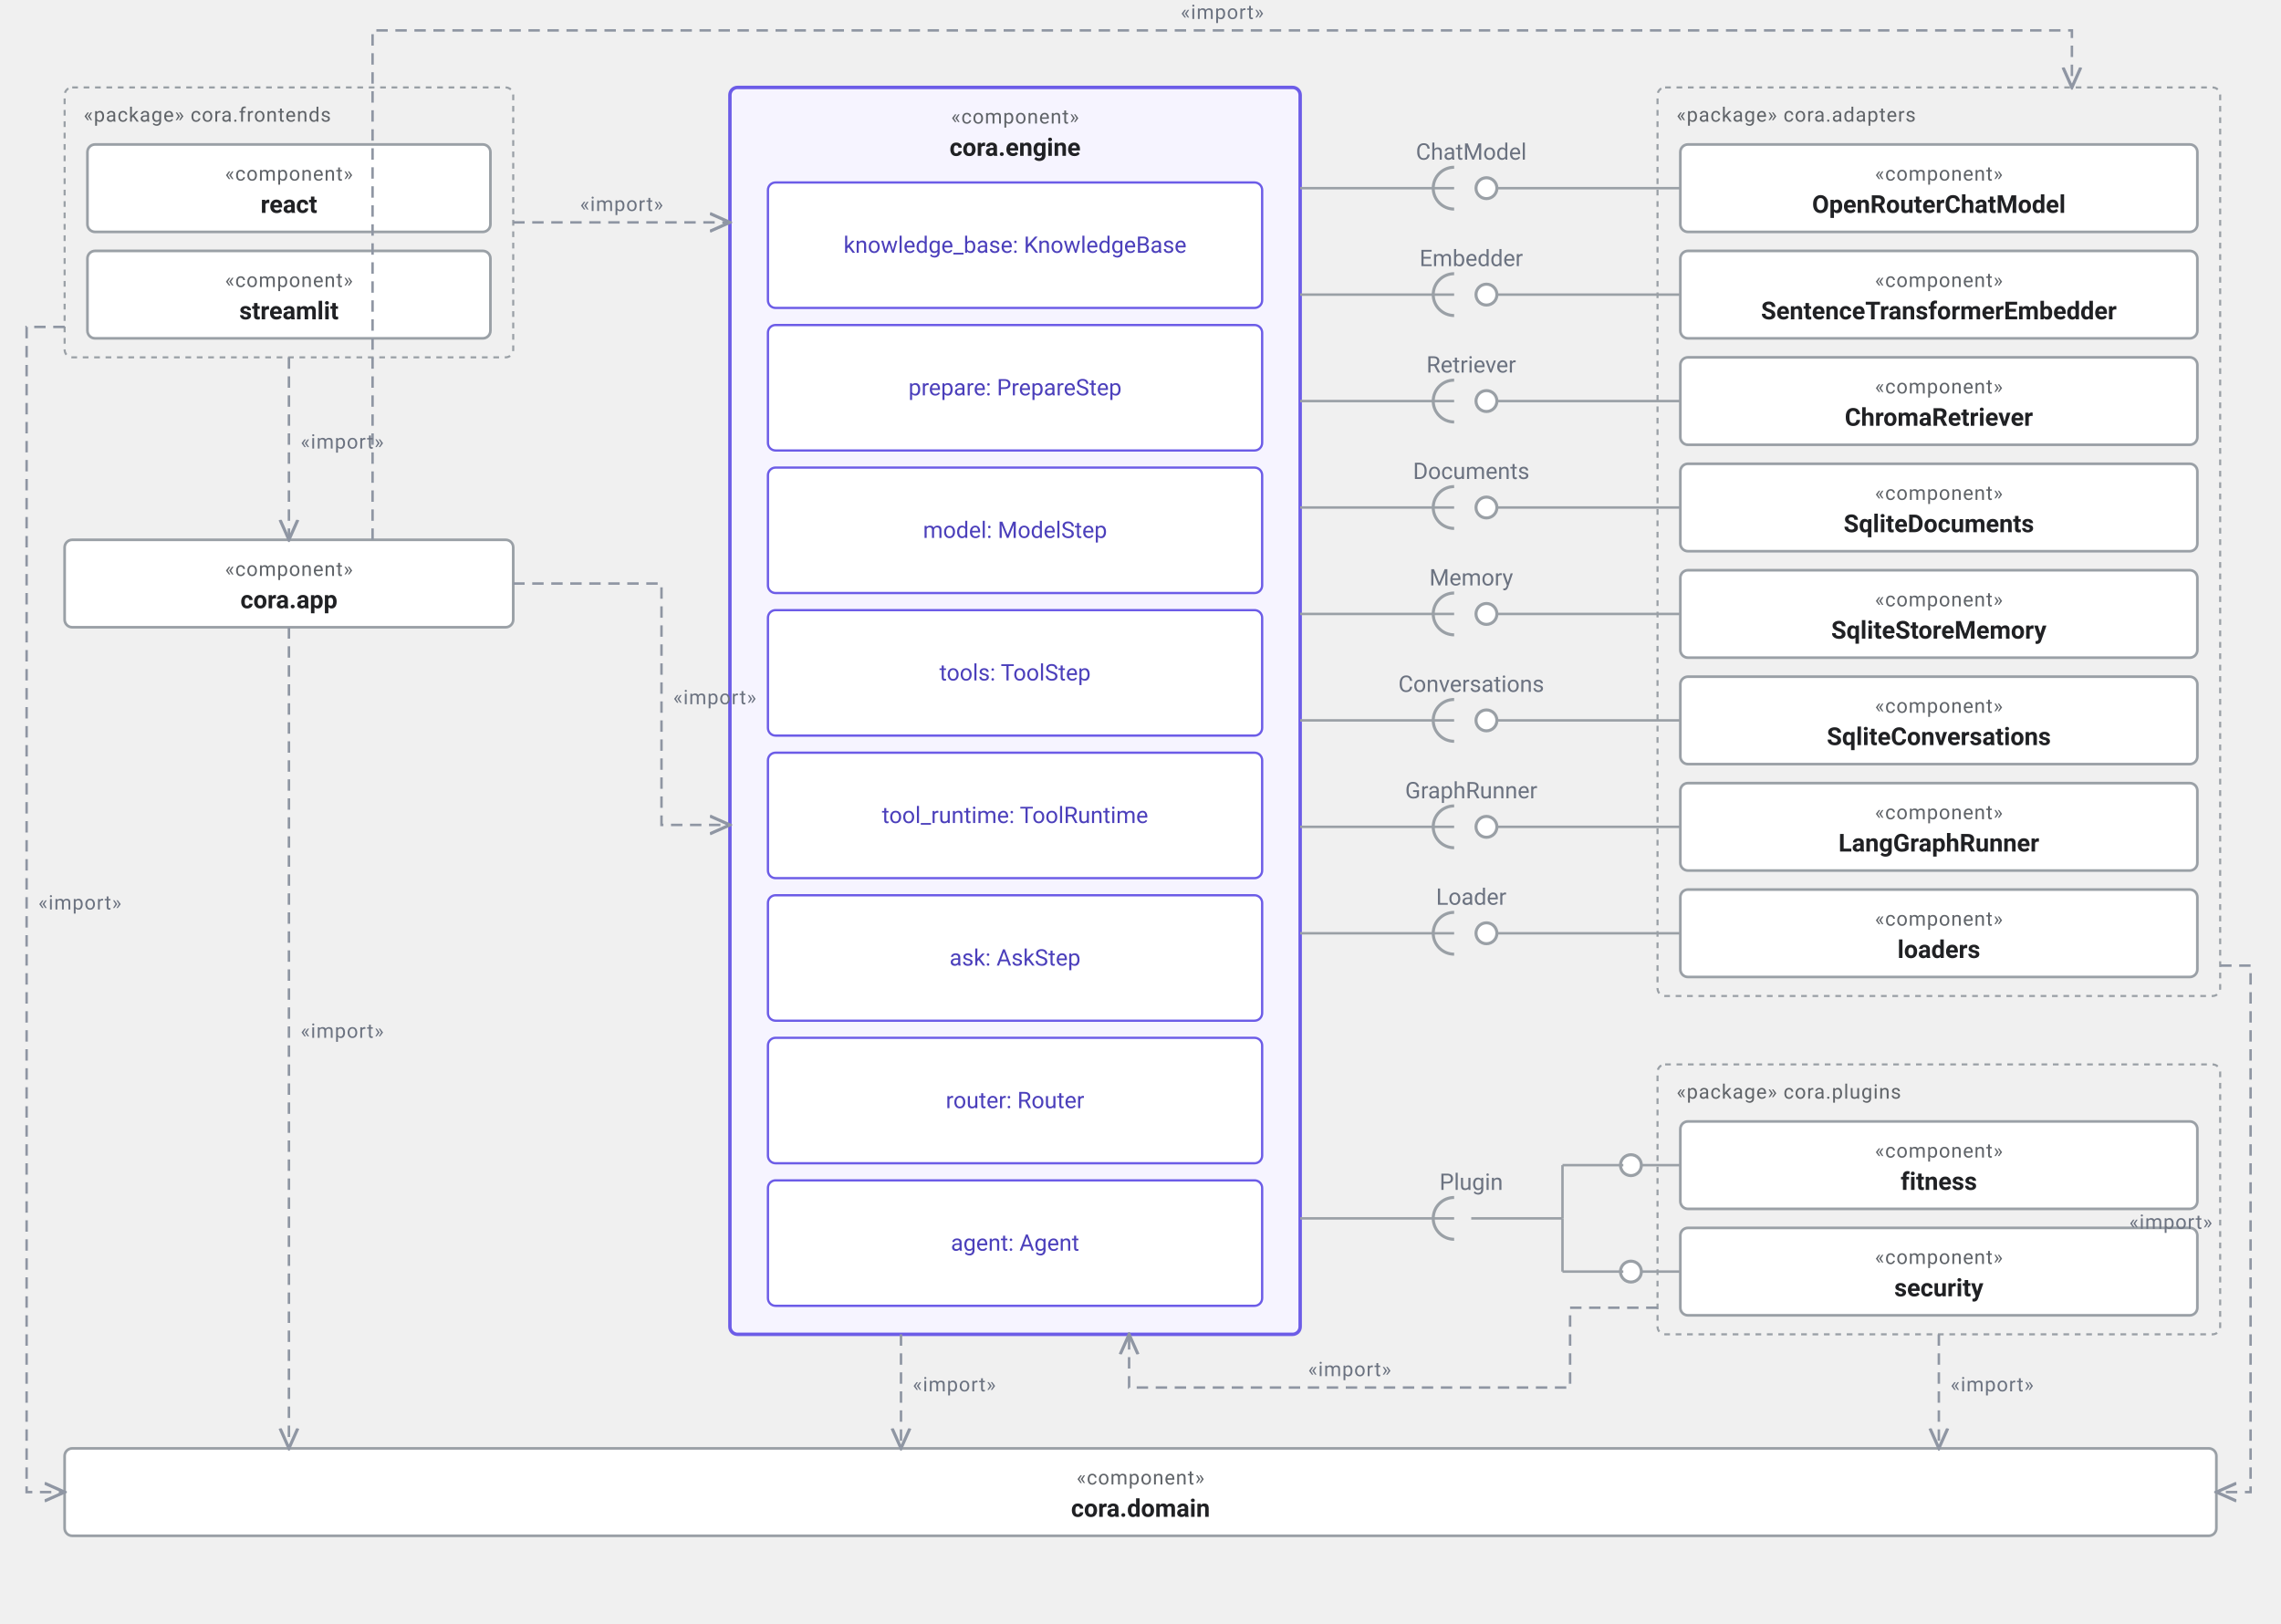
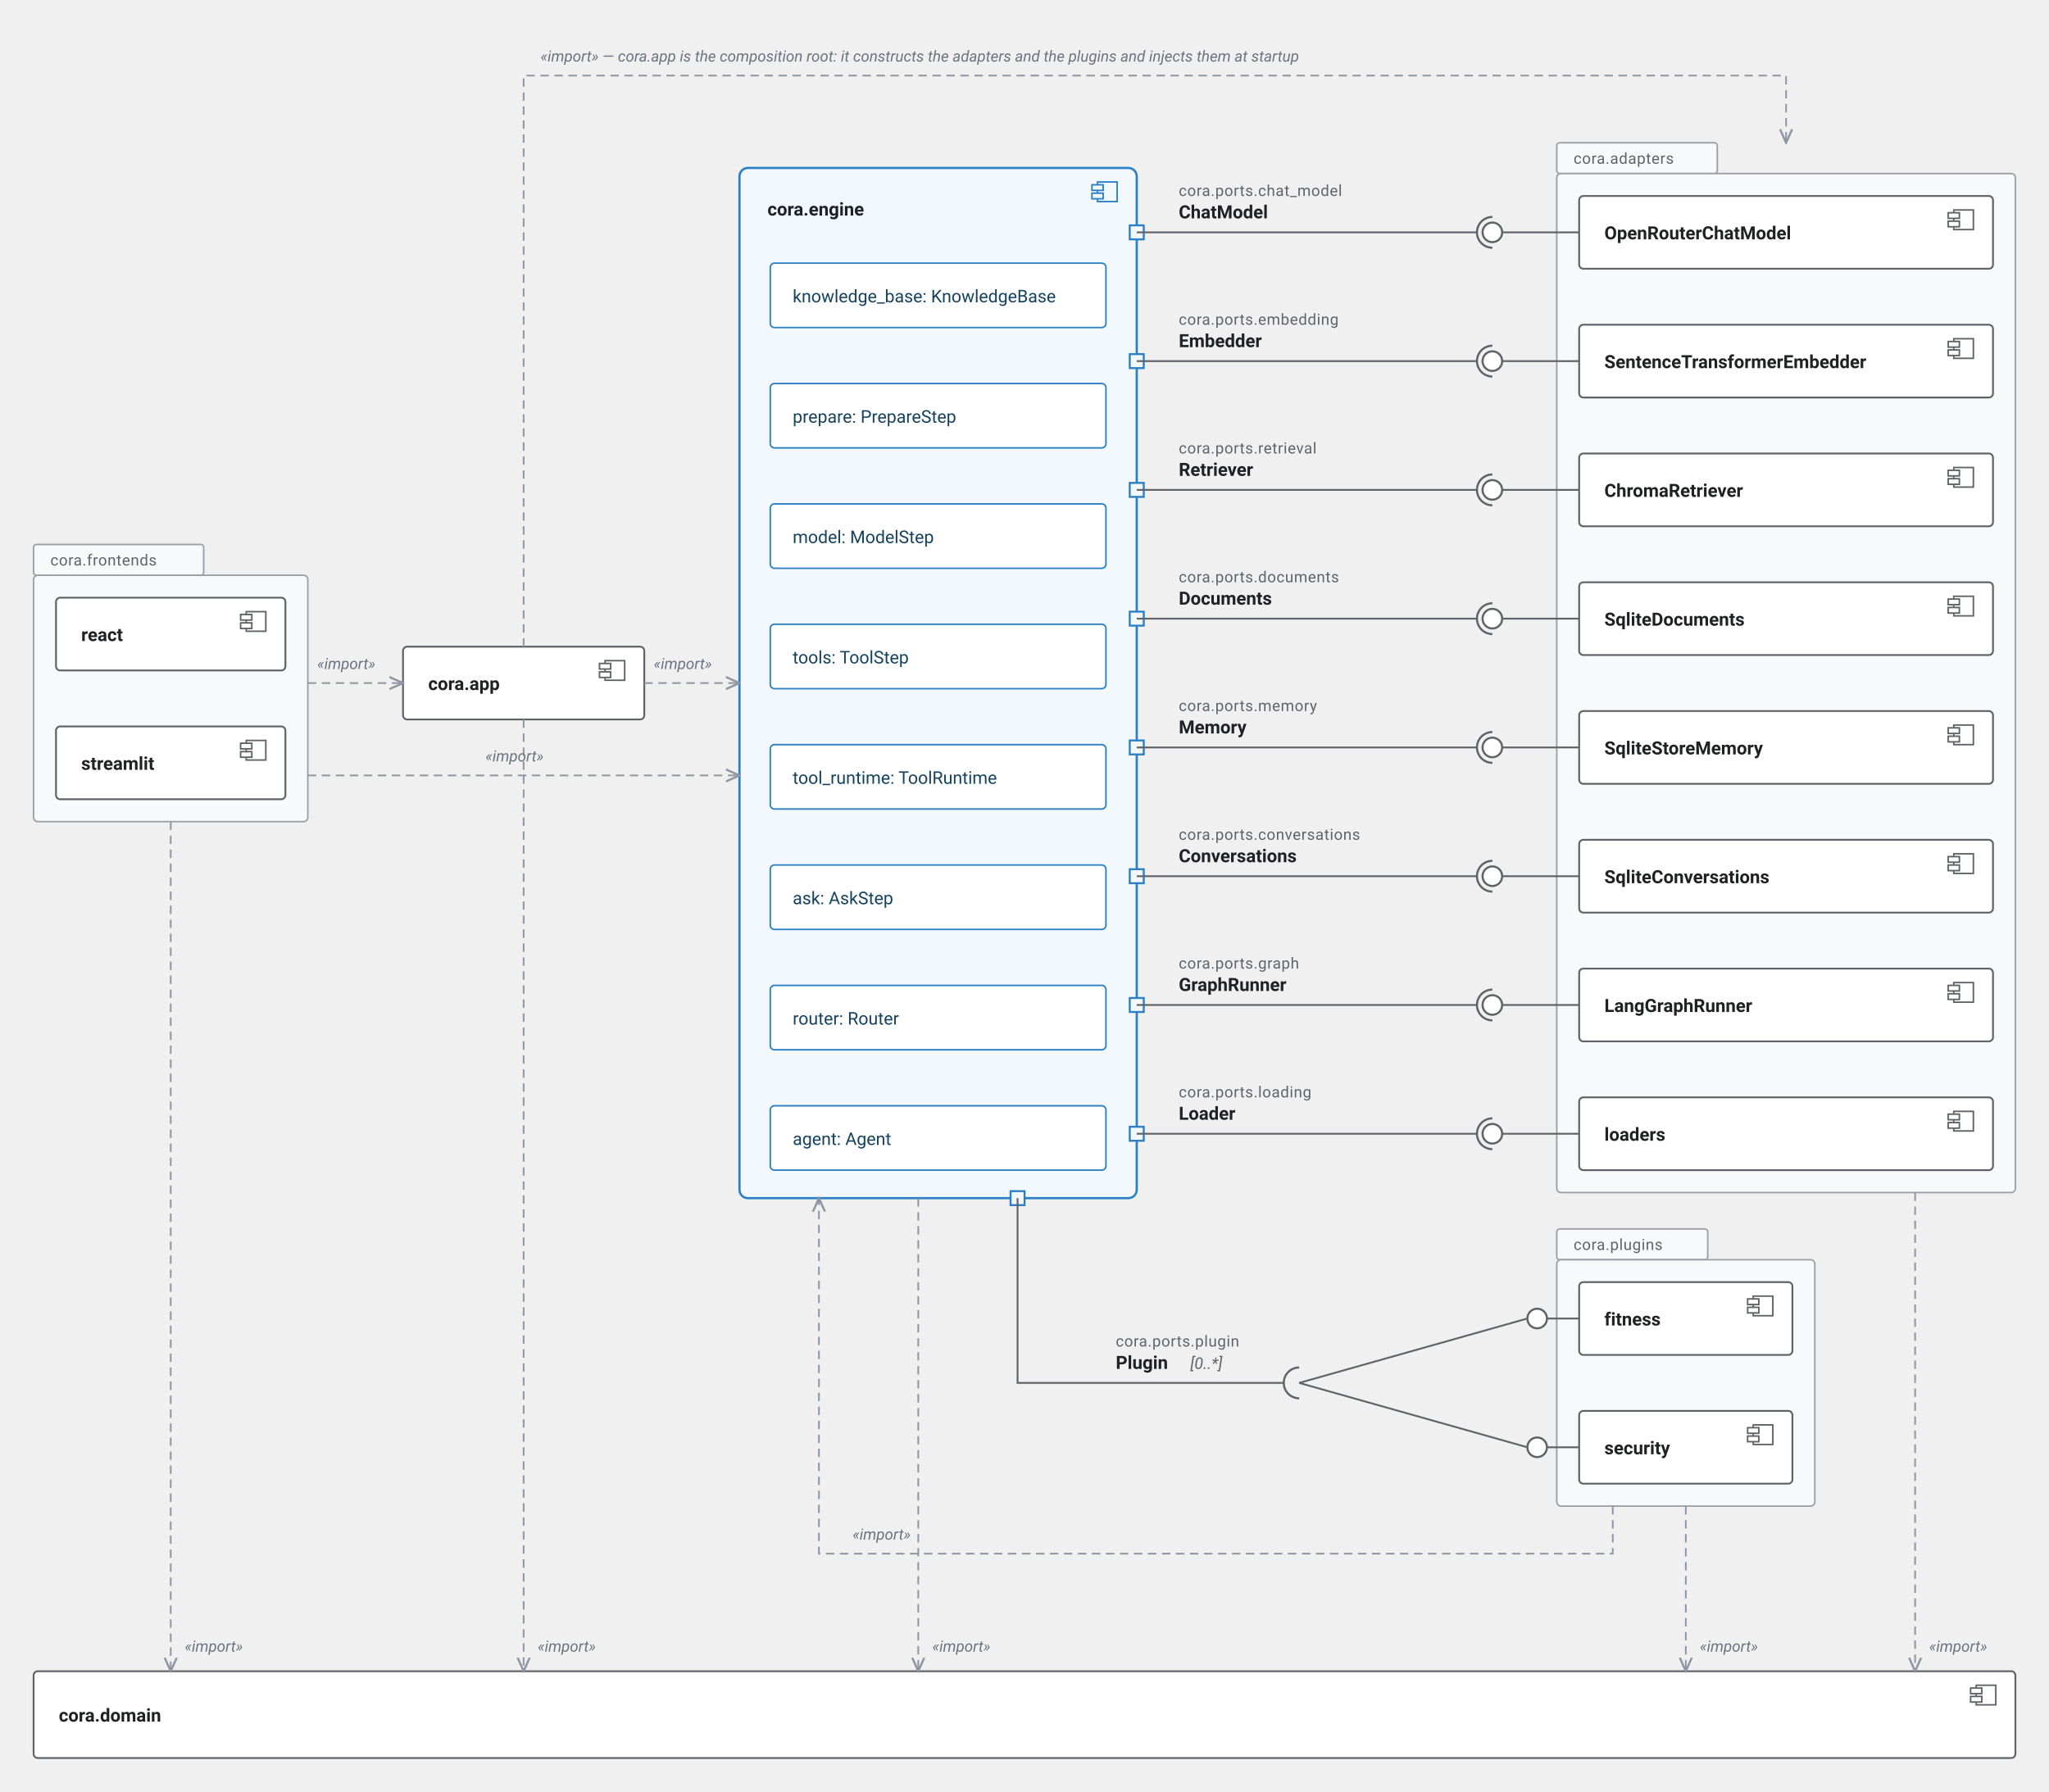
- <svg xmlns="http://www.w3.org/2000/svg" viewBox="0 0 1200 854" width="1200" height="854" role="img" aria-label="cora as a UML component diagram: 2 frontends, an engine of 8 parts, 9 required interfaces wired to the components that provide them, and the packages each one depends on. Generated by scripts/gen_component_map.py.">
+ <svg xmlns="http://www.w3.org/2000/svg" viewBox="0 0 1463.51 1280" width="1463.51" height="1280" role="img" aria-label="cora as a UML component diagram: 2 frontends, an engine of 8 parts, 9 required interfaces wired to the components that provide them, and the packages each one imports. Generated by scripts/gen_component_map.py.">
  <style>
    text { font: 13px/1.4 -apple-system, "Segoe UI", Roboto, sans-serif; fill: #202124 }
-     .stereotype { font-size: 10.5px; fill: #5f6368; letter-spacing: .04em }
+     .stereotype { font-size: 11px; fill: #5f6368; letter-spacing: .03em }
    .name { font-weight: 600 }
-     .role { font-size: 12px }
-     .engine { fill: #f6f4ff; stroke: #6c5ce7; stroke-width: 1.8 }
-     .part { fill: #ffffff; stroke: #6c5ce7; stroke-width: 1.2 }
-     .part-name { fill: #4b3fbb }
-     .frame { fill: none; stroke: #9aa0a6; stroke-width: 1.1; stroke-dasharray: 3 3 }
-     .outer { fill: #ffffff; stroke: #9aa0a6; stroke-width: 1.4 }
-     .wire { stroke: #9aa0a6; stroke-width: 1.3; fill: none }
-     .socket { stroke: #9aa0a6; stroke-width: 1.6; fill: none }
-     .ball { fill: #ffffff; stroke: #9aa0a6; stroke-width: 1.6 }
-     .port { fill: #6b7280; font-size: 12px }
-     .imports { stroke: #8f96a3; stroke-width: 1.3; fill: none;
+     .role { font-size: 12.5px }
+     .engine { fill: #f2f8fd; stroke: #2b7fc4; stroke-width: 1.6 }
+     .part { fill: #ffffff; stroke: #2b7fc4; stroke-width: 1.1 }
+     .part-name { fill: #14425f }
+     .frame { fill: #f8f9fa; stroke: #9aa0a6; stroke-width: 1.1 }
+     .outer { fill: #ffffff; stroke: #5f6368; stroke-width: 1.3 }
+     .glyph { fill: #ffffff; stroke: #5f6368; stroke-width: 1.1 }
+     .glyph-engine { fill: #f2f8fd; stroke: #2b7fc4; stroke-width: 1.1 }
+     .socket-port { fill: #f2f8fd; stroke: #2b7fc4; stroke-width: 1.4 }
+     .wire { stroke: #5f6368; stroke-width: 1.3; fill: none }
+     .socket { stroke: #5f6368; stroke-width: 1.5; fill: none }
+     .ball { fill: #ffffff; stroke: #5f6368; stroke-width: 1.5 }
+     .port { fill: #202124; font-size: 13px; font-weight: 600 }
+     .multiplicity { fill: #5f6368; font-size: 11.5px; font-style: italic }
+     .imports { stroke: #8f96a3; stroke-width: 1.2; fill: none;
               stroke-dasharray: 6 4; marker-end: url(#import) }
-     .import-label { fill: #6b7280; font-size: 10.5px; letter-spacing: .04em }
+     .import-label { fill: #6b7280; font-size: 11px; font-style: italic }
    @media (prefers-color-scheme: dark) {
      text { fill: #e8eaed }
      .stereotype { fill: #9aa0a6 }
-       .engine { fill: #2a2550; stroke: #a99cff }
-       .part { fill: #35306080; stroke: #a99cff }
-       .part-name { fill: #cfc7ff }
-       .outer { fill: #303134; stroke: #9aa0a6 }
-       .ball { fill: #303134 }
+       .port { fill: #e8eaed }
+       .engine { fill: #10283a; stroke: #6fb6ea }
+       .part { fill: #1b2b3480; stroke: #6fb6ea }
+       .part-name { fill: #cfe6f7 }
+       .frame { fill: #2b2c2f; stroke: #9aa0a6 }
+       .outer { fill: #303134; stroke: #bdc1c6 }
+       .glyph { fill: #303134; stroke: #bdc1c6 }
+       .glyph-engine { fill: #10283a; stroke: #6fb6ea }
+       .socket-port { fill: #10283a; stroke: #6fb6ea }
+       .wire, .socket { stroke: #bdc1c6 }
+       .ball { fill: #303134; stroke: #bdc1c6 }
    }
  </style>
  <defs>
    <marker id="import" viewBox="0 0 10 10" refX="9" refY="5" markerWidth="9" markerHeight="9" orient="auto-start-reverse">
      <path d="M 0 1 L 9 5 L 0 9" fill="none" stroke="#8f96a3" stroke-width="1.4" />
    </marker>
  </defs>
-   <rect x="384" y="46" width="300" height="656" rx="4" class="engine" />
-   <text x="534" y="65" class="stereotype" text-anchor="middle">«component»</text>
-   <text x="534" y="82" class="name" text-anchor="middle">cora.engine</text>
-   <rect x="404" y="96" width="260" height="66" rx="4" class="part" />
-   <text x="534" y="133" class="part-name role" text-anchor="middle">knowledge_base: KnowledgeBase</text>
-   <rect x="404" y="171" width="260" height="66" rx="4" class="part" />
-   <text x="534" y="208" class="part-name role" text-anchor="middle">prepare: PrepareStep</text>
-   <rect x="404" y="246" width="260" height="66" rx="4" class="part" />
-   <text x="534" y="283" class="part-name role" text-anchor="middle">model: ModelStep</text>
-   <rect x="404" y="321" width="260" height="66" rx="4" class="part" />
-   <text x="534" y="358" class="part-name role" text-anchor="middle">tools: ToolStep</text>
-   <rect x="404" y="396" width="260" height="66" rx="4" class="part" />
-   <text x="534" y="433" class="part-name role" text-anchor="middle">tool_runtime: ToolRuntime</text>
-   <rect x="404" y="471" width="260" height="66" rx="4" class="part" />
-   <text x="534" y="508" class="part-name role" text-anchor="middle">ask: AskStep</text>
-   <rect x="404" y="546" width="260" height="66" rx="4" class="part" />
-   <text x="534" y="583" class="part-name role" text-anchor="middle">router: Router</text>
-   <rect x="404" y="621" width="260" height="66" rx="4" class="part" />
-   <text x="534" y="658" class="part-name role" text-anchor="middle">agent: Agent</text>
-   <rect x="34" y="46" width="236" height="142" rx="4" class="frame" />
-   <text x="44" y="64" class="stereotype" text-anchor="start">«package» cora.frontends</text>
-   <rect x="46" y="76" width="212" height="46" rx="4" class="outer" />
-   <text x="152" y="95" class="stereotype" text-anchor="middle">«component»</text>
-   <text x="152" y="112" class="name" text-anchor="middle">react</text>
-   <rect x="46" y="132" width="212" height="46" rx="4" class="outer" />
-   <text x="152" y="151" class="stereotype" text-anchor="middle">«component»</text>
-   <text x="152" y="168" class="name" text-anchor="middle">streamlit</text>
-   <rect x="34" y="284" width="236" height="46" rx="4" class="outer" />
-   <text x="152" y="303" class="stereotype" text-anchor="middle">«component»</text>
-   <text x="152" y="320" class="name" text-anchor="middle">cora.app</text>
-   <rect x="34" y="762" width="1132" height="46" rx="4" class="outer" />
-   <text x="600" y="781" class="stereotype" text-anchor="middle">«component»</text>
-   <text x="600" y="798" class="name" text-anchor="middle">cora.domain</text>
-   <rect x="872" y="46" width="296" height="478" rx="4" class="frame" />
-   <text x="882" y="64" class="stereotype" text-anchor="start">«package» cora.adapters</text>
-   <rect x="884" y="76" width="272" height="46" rx="4" class="outer" />
-   <text x="1020" y="95" class="stereotype" text-anchor="middle">«component»</text>
-   <text x="1020" y="112" class="name" text-anchor="middle">OpenRouterChatModel</text>
-   <path d="M 684 99 L 765 99" class="wire" />
-   <path d="M 765 88 A 11 11 0 0 0 765 110" class="socket" />
-   <text x="774" y="84" class="port" text-anchor="middle">ChatModel</text>
-   <circle cx="782" cy="99" r="5.5" class="ball" />
-   <path d="M 787.5 99 L 884 99" class="wire" />
-   <rect x="884" y="132" width="272" height="46" rx="4" class="outer" />
-   <text x="1020" y="151" class="stereotype" text-anchor="middle">«component»</text>
-   <text x="1020" y="168" class="name" text-anchor="middle">SentenceTransformerEmbedder</text>
-   <path d="M 684 155 L 765 155" class="wire" />
-   <path d="M 765 144 A 11 11 0 0 0 765 166" class="socket" />
-   <text x="774" y="140" class="port" text-anchor="middle">Embedder</text>
-   <circle cx="782" cy="155" r="5.5" class="ball" />
-   <path d="M 787.5 155 L 884 155" class="wire" />
-   <rect x="884" y="188" width="272" height="46" rx="4" class="outer" />
-   <text x="1020" y="207" class="stereotype" text-anchor="middle">«component»</text>
-   <text x="1020" y="224" class="name" text-anchor="middle">ChromaRetriever</text>
-   <path d="M 684 211 L 765 211" class="wire" />
-   <path d="M 765 200 A 11 11 0 0 0 765 222" class="socket" />
-   <text x="774" y="196" class="port" text-anchor="middle">Retriever</text>
-   <circle cx="782" cy="211" r="5.5" class="ball" />
-   <path d="M 787.5 211 L 884 211" class="wire" />
-   <rect x="884" y="244" width="272" height="46" rx="4" class="outer" />
-   <text x="1020" y="263" class="stereotype" text-anchor="middle">«component»</text>
-   <text x="1020" y="280" class="name" text-anchor="middle">SqliteDocuments</text>
-   <path d="M 684 267 L 765 267" class="wire" />
-   <path d="M 765 256 A 11 11 0 0 0 765 278" class="socket" />
-   <text x="774" y="252" class="port" text-anchor="middle">Documents</text>
-   <circle cx="782" cy="267" r="5.5" class="ball" />
-   <path d="M 787.5 267 L 884 267" class="wire" />
-   <rect x="884" y="300" width="272" height="46" rx="4" class="outer" />
-   <text x="1020" y="319" class="stereotype" text-anchor="middle">«component»</text>
-   <text x="1020" y="336" class="name" text-anchor="middle">SqliteStoreMemory</text>
-   <path d="M 684 323 L 765 323" class="wire" />
-   <path d="M 765 312 A 11 11 0 0 0 765 334" class="socket" />
-   <text x="774" y="308" class="port" text-anchor="middle">Memory</text>
-   <circle cx="782" cy="323" r="5.5" class="ball" />
-   <path d="M 787.5 323 L 884 323" class="wire" />
-   <rect x="884" y="356" width="272" height="46" rx="4" class="outer" />
-   <text x="1020" y="375" class="stereotype" text-anchor="middle">«component»</text>
-   <text x="1020" y="392" class="name" text-anchor="middle">SqliteConversations</text>
-   <path d="M 684 379 L 765 379" class="wire" />
-   <path d="M 765 368 A 11 11 0 0 0 765 390" class="socket" />
-   <text x="774" y="364" class="port" text-anchor="middle">Conversations</text>
-   <circle cx="782" cy="379" r="5.5" class="ball" />
-   <path d="M 787.5 379 L 884 379" class="wire" />
-   <rect x="884" y="412" width="272" height="46" rx="4" class="outer" />
-   <text x="1020" y="431" class="stereotype" text-anchor="middle">«component»</text>
-   <text x="1020" y="448" class="name" text-anchor="middle">LangGraphRunner</text>
-   <path d="M 684 435 L 765 435" class="wire" />
-   <path d="M 765 424 A 11 11 0 0 0 765 446" class="socket" />
-   <text x="774" y="420" class="port" text-anchor="middle">GraphRunner</text>
-   <circle cx="782" cy="435" r="5.5" class="ball" />
-   <path d="M 787.5 435 L 884 435" class="wire" />
-   <rect x="884" y="468" width="272" height="46" rx="4" class="outer" />
-   <text x="1020" y="487" class="stereotype" text-anchor="middle">«component»</text>
-   <text x="1020" y="504" class="name" text-anchor="middle">loaders</text>
-   <path d="M 684 491 L 765 491" class="wire" />
-   <path d="M 765 480 A 11 11 0 0 0 765 502" class="socket" />
-   <text x="774" y="476" class="port" text-anchor="middle">Loader</text>
-   <circle cx="782" cy="491" r="5.5" class="ball" />
-   <path d="M 787.5 491 L 884 491" class="wire" />
-   <rect x="872" y="560" width="296" height="142" rx="4" class="frame" />
-   <text x="882" y="578" class="stereotype" text-anchor="start">«package» cora.plugins</text>
-   <rect x="884" y="590" width="272" height="46" rx="4" class="outer" />
-   <text x="1020" y="609" class="stereotype" text-anchor="middle">«component»</text>
-   <text x="1020" y="626" class="name" text-anchor="middle">fitness</text>
-   <rect x="884" y="646" width="272" height="46" rx="4" class="outer" />
-   <text x="1020" y="665" class="stereotype" text-anchor="middle">«component»</text>
-   <text x="1020" y="682" class="name" text-anchor="middle">security</text>
-   <path d="M 684 641 L 765 641" class="wire" />
-   <path d="M 765 630 A 11 11 0 0 0 765 652" class="socket" />
-   <text x="774" y="626" class="port" text-anchor="middle">Plugin</text>
-   <path d="M 774 641 L 822 641" class="wire" />
-   <path d="M 822 641 L 822 613" class="wire" />
-   <circle cx="858" cy="613" r="5.5" class="ball" />
-   <path d="M 863.5 613 L 884 613" class="wire" />
-   <path d="M 822 613 L 854 613" class="wire" />
-   <path d="M 822 641 L 822 669" class="wire" />
-   <circle cx="858" cy="669" r="5.5" class="ball" />
-   <path d="M 863.5 669 L 884 669" class="wire" />
-   <path d="M 822 669 L 854 669" class="wire" />
-   <path d="M 1168 508 L 1184 508 L 1184 785 L 1166 785" class="imports" />
-   <text x="1142" y="646.5" class="import-label" text-anchor="middle">«import»</text>
-   <path d="M 196 284 L 196 16 L 1090 16 L 1090 46" class="imports" />
-   <text x="643" y="10" class="import-label" text-anchor="middle">«import»</text>
-   <path d="M 152 330 L 152 762" class="imports" />
-   <text x="180" y="546" class="import-label" text-anchor="middle">«import»</text>
-   <path d="M 270 307 L 348 307 L 348 434 L 384 434" class="imports" />
-   <text x="376" y="370.5" class="import-label" text-anchor="middle">«import»</text>
-   <path d="M 474 702 L 474 762" class="imports" />
-   <text x="502" y="732" class="import-label" text-anchor="middle">«import»</text>
-   <path d="M 152 188 L 152 284" class="imports" />
-   <text x="180" y="236" class="import-label" text-anchor="middle">«import»</text>
-   <path d="M 34 172 L 14 172 L 14 785 L 34 785" class="imports" />
-   <text x="42" y="478.5" class="import-label" text-anchor="middle">«import»</text>
-   <path d="M 270 117 L 384 117" class="imports" />
-   <text x="327" y="111" class="import-label" text-anchor="middle">«import»</text>
-   <path d="M 1020 702 L 1020 762" class="imports" />
-   <text x="1048" y="732" class="import-label" text-anchor="middle">«import»</text>
-   <path d="M 872 688 L 826 688 L 826 730 L 594 730 L 594 702" class="imports" />
-   <text x="710" y="724" class="import-label" text-anchor="middle">«import»</text>
+   <rect x="24" y="389" width="121.48" height="22" rx="2" class="frame" />
+   <rect x="24" y="411" width="195.86" height="176" rx="3" class="frame" />
+   <text x="36" y="404" class="stereotype" text-anchor="start">cora.frontends</text>
+   <rect x="1111.93" y="102" width="114.66" height="22" rx="2" class="frame" />
+   <rect x="1111.93" y="124" width="327.58" height="728" rx="3" class="frame" />
+   <text x="1123.93" y="117" class="stereotype" text-anchor="start">cora.adapters</text>
+   <rect x="1111.93" y="878" width="107.84" height="22" rx="2" class="frame" />
+   <rect x="1111.93" y="900" width="184.32" height="176" rx="3" class="frame" />
+   <text x="1123.93" y="893" class="stereotype" text-anchor="start">cora.plugins</text>
+   <rect x="528.18" y="120" width="283.75" height="736" rx="6" class="engine" />
+   <text x="548.18" y="154" class="name" text-anchor="start">cora.engine</text>
+   <rect x="783.93" y="130" width="14" height="14" class="glyph-engine" />
+   <rect x="779.93" y="132" width="8" height="4" class="glyph-engine" />
+   <rect x="779.93" y="138" width="8" height="4" class="glyph-engine" />
+   <rect x="550.18" y="188" width="239.75" height="46" rx="3" class="part" />
+   <text x="566.18" y="216" class="part-name role" text-anchor="start">knowledge_base: KnowledgeBase</text>
+   <rect x="550.18" y="274" width="239.75" height="46" rx="3" class="part" />
+   <text x="566.18" y="302" class="part-name role" text-anchor="start">prepare: PrepareStep</text>
+   <rect x="550.18" y="360" width="239.75" height="46" rx="3" class="part" />
+   <text x="566.18" y="388" class="part-name role" text-anchor="start">model: ModelStep</text>
+   <rect x="550.18" y="446" width="239.75" height="46" rx="3" class="part" />
+   <text x="566.18" y="474" class="part-name role" text-anchor="start">tools: ToolStep</text>
+   <rect x="550.18" y="532" width="239.75" height="46" rx="3" class="part" />
+   <text x="566.18" y="560" class="part-name role" text-anchor="start">tool_runtime: ToolRuntime</text>
+   <rect x="550.18" y="618" width="239.75" height="46" rx="3" class="part" />
+   <text x="566.18" y="646" class="part-name role" text-anchor="start">ask: AskStep</text>
+   <rect x="550.18" y="704" width="239.75" height="46" rx="3" class="part" />
+   <text x="566.18" y="732" class="part-name role" text-anchor="start">router: Router</text>
+   <rect x="550.18" y="790" width="239.75" height="46" rx="3" class="part" />
+   <text x="566.18" y="818" class="part-name role" text-anchor="start">agent: Agent</text>
+   <rect x="40" y="427" width="163.86" height="52" rx="3" class="outer" />
+   <text x="58" y="458" class="name" text-anchor="start">react</text>
+   <rect x="175.86" y="437" width="14" height="14" class="glyph" />
+   <rect x="171.86" y="439" width="8" height="4" class="glyph" />
+   <rect x="171.86" y="445" width="8" height="4" class="glyph" />
+   <rect x="40" y="519" width="163.86" height="52" rx="3" class="outer" />
+   <text x="58" y="550" class="name" text-anchor="start">streamlit</text>
+   <rect x="175.86" y="529" width="14" height="14" class="glyph" />
+   <rect x="171.86" y="531" width="8" height="4" class="glyph" />
+   <rect x="171.86" y="537" width="8" height="4" class="glyph" />
+   <rect x="287.86" y="462" width="172.32" height="52" rx="3" class="outer" />
+   <text x="305.86" y="493" class="name" text-anchor="start">cora.app</text>
+   <rect x="432.18" y="472" width="14" height="14" class="glyph" />
+   <rect x="428.18" y="474" width="8" height="4" class="glyph" />
+   <rect x="428.18" y="480" width="8" height="4" class="glyph" />
+   <rect x="24" y="1194" width="1415.51" height="62" rx="3" class="outer" />
+   <text x="42" y="1230" class="name" text-anchor="start">cora.domain</text>
+   <rect x="1411.51" y="1204" width="14" height="14" class="glyph" />
+   <rect x="1407.51" y="1206" width="8" height="4" class="glyph" />
+   <rect x="1407.51" y="1212" width="8" height="4" class="glyph" />
+   <rect x="1127.93" y="140" width="295.58" height="52" rx="3" class="outer" />
+   <text x="1145.93" y="171" class="name" text-anchor="start">OpenRouterChatModel</text>
+   <rect x="1395.51" y="150" width="14" height="14" class="glyph" />
+   <rect x="1391.51" y="152" width="8" height="4" class="glyph" />
+   <rect x="1391.51" y="158" width="8" height="4" class="glyph" />
+   <rect x="1127.93" y="232" width="295.58" height="52" rx="3" class="outer" />
+   <text x="1145.93" y="263" class="name" text-anchor="start">SentenceTransformerEmbedder</text>
+   <rect x="1395.51" y="242" width="14" height="14" class="glyph" />
+   <rect x="1391.51" y="244" width="8" height="4" class="glyph" />
+   <rect x="1391.51" y="250" width="8" height="4" class="glyph" />
+   <rect x="1127.93" y="324" width="295.58" height="52" rx="3" class="outer" />
+   <text x="1145.93" y="355" class="name" text-anchor="start">ChromaRetriever</text>
+   <rect x="1395.51" y="334" width="14" height="14" class="glyph" />
+   <rect x="1391.51" y="336" width="8" height="4" class="glyph" />
+   <rect x="1391.51" y="342" width="8" height="4" class="glyph" />
+   <rect x="1127.93" y="416" width="295.58" height="52" rx="3" class="outer" />
+   <text x="1145.93" y="447" class="name" text-anchor="start">SqliteDocuments</text>
+   <rect x="1395.51" y="426" width="14" height="14" class="glyph" />
+   <rect x="1391.51" y="428" width="8" height="4" class="glyph" />
+   <rect x="1391.51" y="434" width="8" height="4" class="glyph" />
+   <rect x="1127.93" y="508" width="295.58" height="52" rx="3" class="outer" />
+   <text x="1145.93" y="539" class="name" text-anchor="start">SqliteStoreMemory</text>
+   <rect x="1395.51" y="518" width="14" height="14" class="glyph" />
+   <rect x="1391.51" y="520" width="8" height="4" class="glyph" />
+   <rect x="1391.51" y="526" width="8" height="4" class="glyph" />
+   <rect x="1127.93" y="600" width="295.58" height="52" rx="3" class="outer" />
+   <text x="1145.93" y="631" class="name" text-anchor="start">SqliteConversations</text>
+   <rect x="1395.51" y="610" width="14" height="14" class="glyph" />
+   <rect x="1391.51" y="612" width="8" height="4" class="glyph" />
+   <rect x="1391.51" y="618" width="8" height="4" class="glyph" />
+   <rect x="1127.93" y="692" width="295.58" height="52" rx="3" class="outer" />
+   <text x="1145.93" y="723" class="name" text-anchor="start">LangGraphRunner</text>
+   <rect x="1395.51" y="702" width="14" height="14" class="glyph" />
+   <rect x="1391.51" y="704" width="8" height="4" class="glyph" />
+   <rect x="1391.51" y="710" width="8" height="4" class="glyph" />
+   <rect x="1127.93" y="784" width="295.58" height="52" rx="3" class="outer" />
+   <text x="1145.93" y="815" class="name" text-anchor="start">loaders</text>
+   <rect x="1395.51" y="794" width="14" height="14" class="glyph" />
+   <rect x="1391.51" y="796" width="8" height="4" class="glyph" />
+   <rect x="1391.51" y="802" width="8" height="4" class="glyph" />
+   <rect x="1127.93" y="916" width="152.32" height="52" rx="3" class="outer" />
+   <text x="1145.93" y="947" class="name" text-anchor="start">fitness</text>
+   <rect x="1252.25" y="926" width="14" height="14" class="glyph" />
+   <rect x="1248.25" y="928" width="8" height="4" class="glyph" />
+   <rect x="1248.25" y="934" width="8" height="4" class="glyph" />
+   <rect x="1127.93" y="1008" width="152.32" height="52" rx="3" class="outer" />
+   <text x="1145.93" y="1039" class="name" text-anchor="start">security</text>
+   <rect x="1252.25" y="1018" width="14" height="14" class="glyph" />
+   <rect x="1248.25" y="1020" width="8" height="4" class="glyph" />
+   <rect x="1248.25" y="1026" width="8" height="4" class="glyph" />
+   <rect x="806.93" y="161" width="10" height="10" class="socket-port" />
+   <path d="M 811.93 166 L 1054.93 166" class="wire" />
+   <path d="M 1065.93 155 A 11 11 0 0 0 1065.93 177" class="socket" />
+   <circle cx="1065.93" cy="166" r="7" class="ball" />
+   <path d="M 1072.93 166 L 1127.93 166" class="wire" />
+   <text x="841.93" y="140" class="stereotype" text-anchor="start">cora.ports.chat_model</text>
+   <text x="841.93" y="156" class="port" text-anchor="start">ChatModel</text>
+   <rect x="806.93" y="253" width="10" height="10" class="socket-port" />
+   <path d="M 811.93 258 L 1054.93 258" class="wire" />
+   <path d="M 1065.93 247 A 11 11 0 0 0 1065.93 269" class="socket" />
+   <circle cx="1065.93" cy="258" r="7" class="ball" />
+   <path d="M 1072.93 258 L 1127.93 258" class="wire" />
+   <text x="841.93" y="232" class="stereotype" text-anchor="start">cora.ports.embedding</text>
+   <text x="841.93" y="248" class="port" text-anchor="start">Embedder</text>
+   <rect x="806.93" y="345" width="10" height="10" class="socket-port" />
+   <path d="M 811.93 350 L 1054.93 350" class="wire" />
+   <path d="M 1065.93 339 A 11 11 0 0 0 1065.93 361" class="socket" />
+   <circle cx="1065.93" cy="350" r="7" class="ball" />
+   <path d="M 1072.93 350 L 1127.93 350" class="wire" />
+   <text x="841.93" y="324" class="stereotype" text-anchor="start">cora.ports.retrieval</text>
+   <text x="841.93" y="340" class="port" text-anchor="start">Retriever</text>
+   <rect x="806.93" y="437" width="10" height="10" class="socket-port" />
+   <path d="M 811.93 442 L 1054.93 442" class="wire" />
+   <path d="M 1065.93 431 A 11 11 0 0 0 1065.93 453" class="socket" />
+   <circle cx="1065.93" cy="442" r="7" class="ball" />
+   <path d="M 1072.93 442 L 1127.93 442" class="wire" />
+   <text x="841.93" y="416" class="stereotype" text-anchor="start">cora.ports.documents</text>
+   <text x="841.93" y="432" class="port" text-anchor="start">Documents</text>
+   <rect x="806.93" y="529" width="10" height="10" class="socket-port" />
+   <path d="M 811.93 534 L 1054.93 534" class="wire" />
+   <path d="M 1065.93 523 A 11 11 0 0 0 1065.93 545" class="socket" />
+   <circle cx="1065.93" cy="534" r="7" class="ball" />
+   <path d="M 1072.93 534 L 1127.93 534" class="wire" />
+   <text x="841.93" y="508" class="stereotype" text-anchor="start">cora.ports.memory</text>
+   <text x="841.93" y="524" class="port" text-anchor="start">Memory</text>
+   <rect x="806.93" y="621" width="10" height="10" class="socket-port" />
+   <path d="M 811.93 626 L 1054.93 626" class="wire" />
+   <path d="M 1065.93 615 A 11 11 0 0 0 1065.93 637" class="socket" />
+   <circle cx="1065.93" cy="626" r="7" class="ball" />
+   <path d="M 1072.93 626 L 1127.93 626" class="wire" />
+   <text x="841.93" y="600" class="stereotype" text-anchor="start">cora.ports.conversations</text>
+   <text x="841.93" y="616" class="port" text-anchor="start">Conversations</text>
+   <rect x="806.93" y="713" width="10" height="10" class="socket-port" />
+   <path d="M 811.93 718 L 1054.93 718" class="wire" />
+   <path d="M 1065.93 707 A 11 11 0 0 0 1065.93 729" class="socket" />
+   <circle cx="1065.93" cy="718" r="7" class="ball" />
+   <path d="M 1072.93 718 L 1127.93 718" class="wire" />
+   <text x="841.93" y="692" class="stereotype" text-anchor="start">cora.ports.graph</text>
+   <text x="841.93" y="708" class="port" text-anchor="start">GraphRunner</text>
+   <rect x="806.93" y="805" width="10" height="10" class="socket-port" />
+   <path d="M 811.93 810 L 1054.93 810" class="wire" />
+   <path d="M 1065.93 799 A 11 11 0 0 0 1065.93 821" class="socket" />
+   <circle cx="1065.93" cy="810" r="7" class="ball" />
+   <path d="M 1072.93 810 L 1127.93 810" class="wire" />
+   <text x="841.93" y="784" class="stereotype" text-anchor="start">cora.ports.loading</text>
+   <text x="841.93" y="800" class="port" text-anchor="start">Loader</text>
+   <rect x="721.805" y="851" width="10" height="10" class="socket-port" />
+   <path d="M 726.805 856 L 726.805 988 L 916.93 988" class="wire" />
+   <path d="M 927.93 977 A 11 11 0 0 0 927.93 999" class="socket" />
+   <text x="796.93" y="962" class="stereotype" text-anchor="start">cora.ports.plugin</text>
+   <text x="796.93" y="978" class="port" text-anchor="start">Plugin</text>
+   <text x="850.17" y="978" class="multiplicity" text-anchor="start">[0..*]</text>
+   <path d="M 927.93 988 L 1090.93 942" class="wire" />
+   <circle cx="1097.93" cy="942" r="7" class="ball" />
+   <path d="M 1104.93 942 L 1127.93 942" class="wire" />
+   <path d="M 927.93 988 L 1090.93 1034" class="wire" />
+   <circle cx="1097.93" cy="1034" r="7" class="ball" />
+   <path d="M 1104.93 1034 L 1127.93 1034" class="wire" />
+   <path d="M 1367.88 852 L 1367.88 1194" class="imports" />
+   <text x="1377.88" y="1180" class="import-label" text-anchor="start">«import»</text>
+   <path d="M 374.02 462 L 374.02 54 L 1275.72 54 L 1275.72 102" class="imports" />
+   <text x="386.02" y="44" class="import-label" text-anchor="start">«import» — cora.app is the composition root: it constructs the adapters and the plugins and injects them at startup</text>
+   <path d="M 374.02 514 L 374.02 1194" class="imports" />
+   <text x="384.02" y="1180" class="import-label" text-anchor="start">«import»</text>
+   <path d="M 460.18 488 L 528.18 488" class="imports" />
+   <text x="466.9" y="478" class="import-label" text-anchor="start">«import»</text>
+   <path d="M 655.868 856 L 655.868 1194" class="imports" />
+   <text x="665.868" y="1180" class="import-label" text-anchor="start">«import»</text>
+   <path d="M 219.86 488 L 287.86 488" class="imports" />
+   <text x="226.58" y="478" class="import-label" text-anchor="start">«import»</text>
+   <path d="M 121.93 587 L 121.93 1194" class="imports" />
+   <text x="131.93" y="1180" class="import-label" text-anchor="start">«import»</text>
+   <path d="M 219.86 554 L 528.18 554" class="imports" />
+   <text x="346.74" y="544" class="import-label" text-anchor="start">«import»</text>
+   <path d="M 1204.09 1076 L 1204.09 1194" class="imports" />
+   <text x="1214.09" y="1180" class="import-label" text-anchor="start">«import»</text>
+   <path d="M 1151.93 1076 L 1151.93 1110 L 584.93 1110 L 584.93 856" class="imports" />
+   <text x="608.93" y="1100" class="import-label" text-anchor="start">«import»</text>
</svg>
